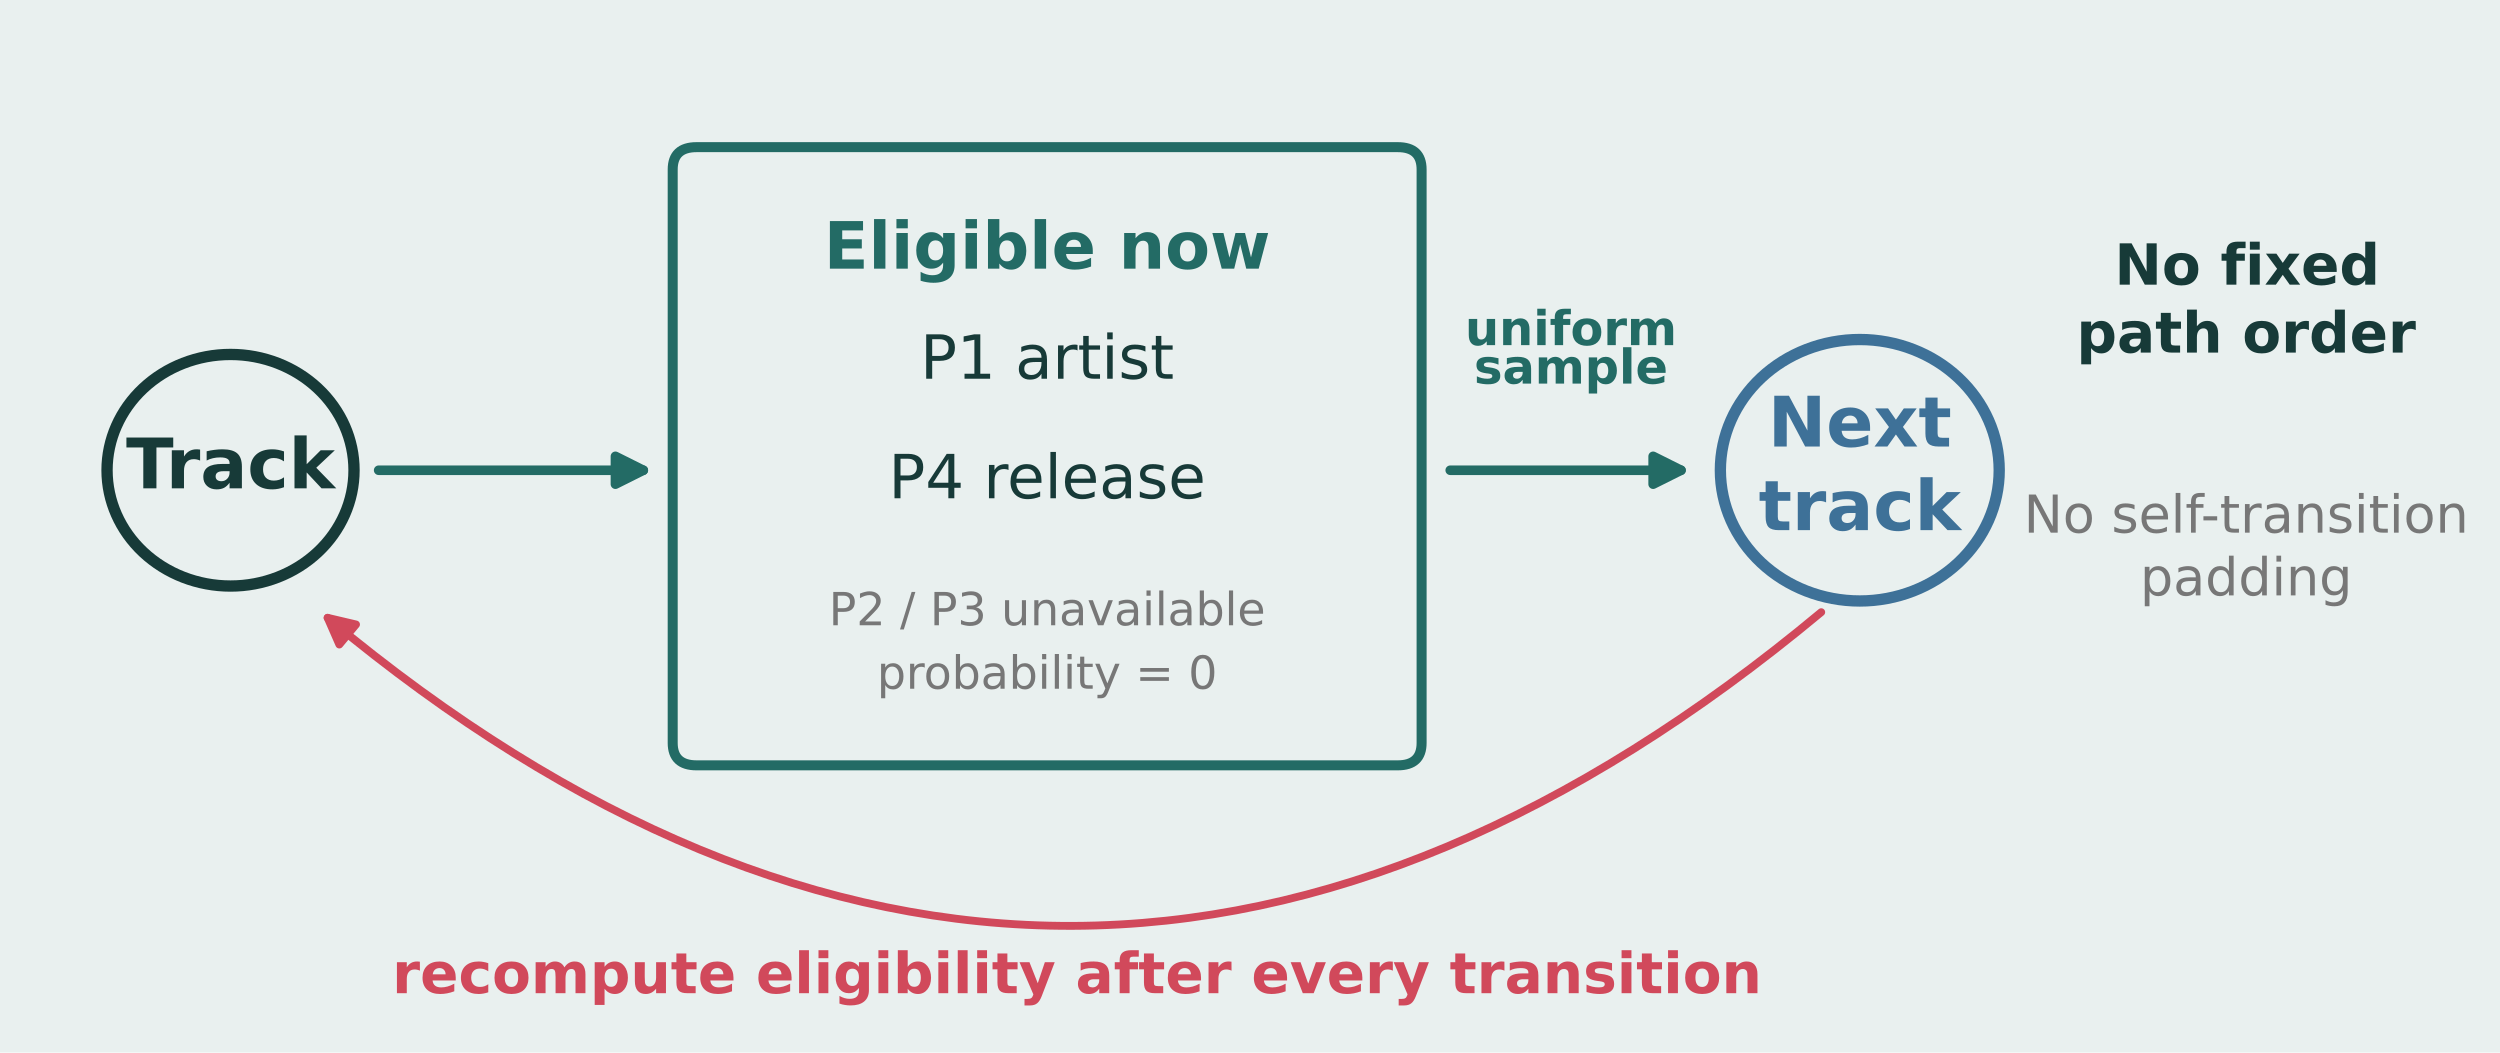
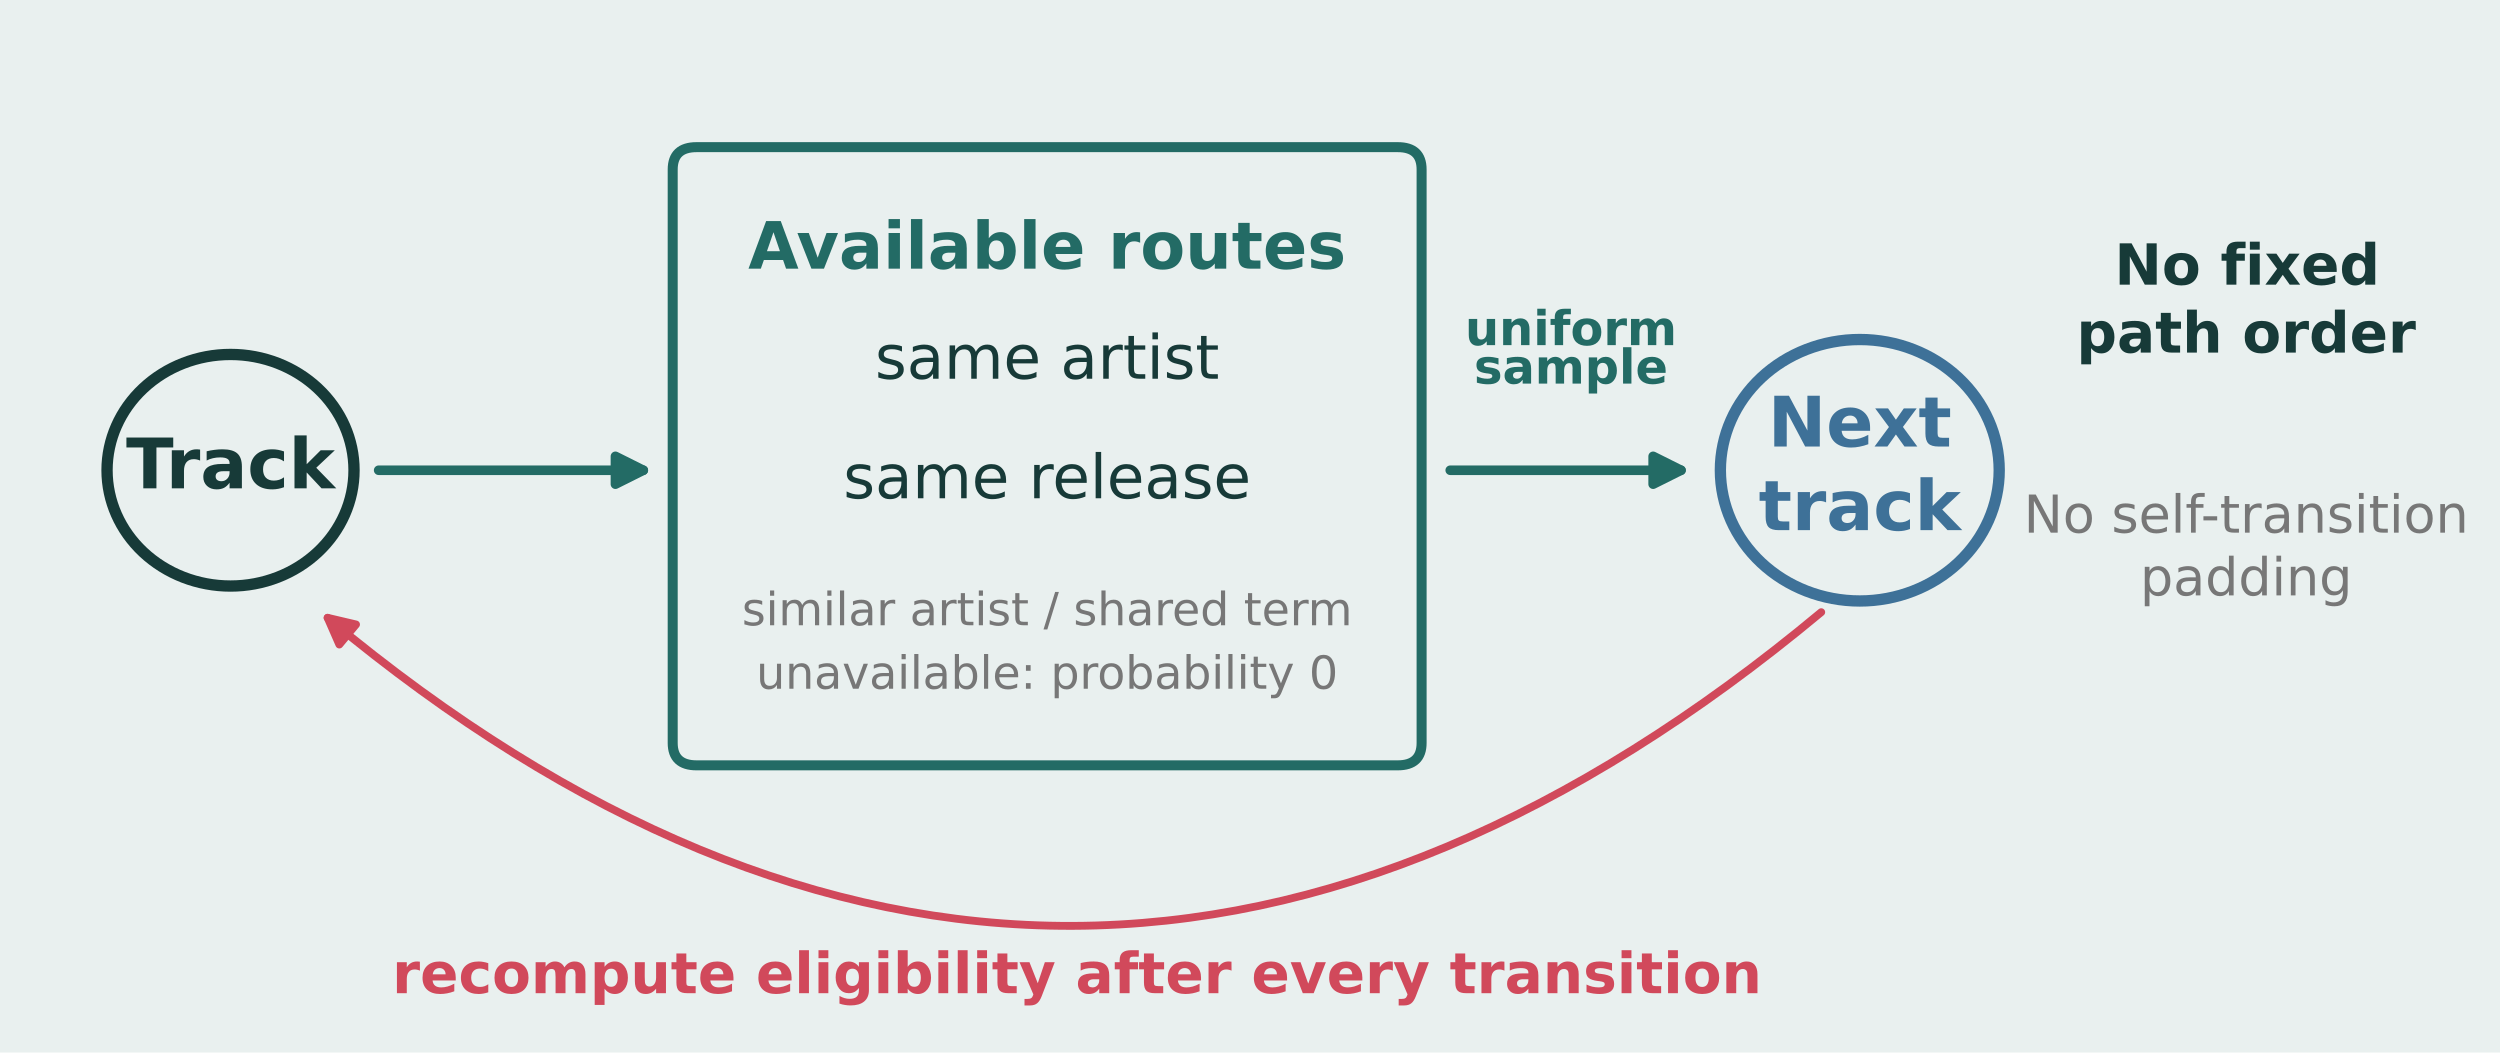
<svg xmlns="http://www.w3.org/2000/svg" width="574.087pt" height="241.704pt" viewBox="0 0 574.087 241.704" version="1.1">
  <defs>
    <style type="text/css">*{stroke-linejoin: round; stroke-linecap: butt}</style>
  </defs>
  <g id="figure_1">
    <g id="patch_1">
      <path d="M 0 241.704  L 574.087 241.704  L 574.087 0  L 0 0  z " style="fill: #e9f0ef" />
    </g>
    <g id="axes_1">
      <g id="patch_2">
        <path d="M 86.953 107.986  Q 118.569 107.986 147.726 107.986  " clip-path="url(#p5164401346)" style="fill: none; stroke: #236b65; stroke-width: 2.2; stroke-linecap: round" />
        <path d="M 141.326 104.786  L 147.726 107.986  L 141.326 111.186  z " clip-path="url(#p5164401346)" style="fill: #236b65; stroke: #236b65; stroke-width: 2.2; stroke-linecap: round" />
      </g>
      <g id="patch_3">
        <path d="M 159.964 175.748  L 320.961 175.748  Q 326.449 175.748 326.449 170.602  L 326.449 38.937  Q 326.449 33.79 320.961 33.79  L 159.964 33.79  Q 154.475 33.79 154.475 38.937  L 154.475 170.602  Q 154.475 175.748 159.964 175.748  z " clip-path="url(#p5164401346)" style="fill: #e9f0ef; stroke: #236b65; stroke-width: 2.3; stroke-linejoin: miter" />
      </g>
      <g id="patch_4">
        <path d="M 333.023 107.986  Q 360.751 107.986 386.02 107.986  " clip-path="url(#p5164401346)" style="fill: none; stroke: #236b65; stroke-width: 2.2; stroke-linecap: round" />
        <path d="M 379.62 104.786  L 386.02 107.986  L 379.62 111.186  z " clip-path="url(#p5164401346)" style="fill: #236b65; stroke: #236b65; stroke-width: 2.2; stroke-linecap: round" />
      </g>
      <g id="patch_5">
        <path d="M 418.219 140.578  Q 245.95 284.005 75.228 141.864  " clip-path="url(#p5164401346)" style="fill: none; stroke: #d1495b; stroke-width: 1.8; stroke-linecap: round" />
        <path d="M 77.92 148.009  L 75.228 141.864  L 81.759 143.398  z " clip-path="url(#p5164401346)" style="fill: #d1495b; stroke: #d1495b; stroke-width: 1.8; stroke-linecap: round" />
      </g>
      <g id="patch_6">
        <path d="M 52.938 134.576  C 60.458 134.576 67.672 131.774 72.989 126.788  C 78.307 121.802 81.295 115.038 81.295 107.986  C 81.295 100.934 78.307 94.17 72.989 89.184  C 67.672 84.197 60.458 81.395 52.938 81.395  C 45.417 81.395 38.204 84.197 32.886 89.184  C 27.568 94.17 24.58 100.934 24.58 107.986  C 24.58 115.038 27.568 121.802 32.886 126.788  C 38.204 131.774 45.417 134.576 52.938 134.576  z " clip-path="url(#p5164401346)" style="fill: #e9f0ef; stroke: #173a38; stroke-width: 2.6; stroke-linejoin: miter" />
      </g>
      <g id="text_1">
-         <text style="font-weight: 700; font-size: 15px; font-family: 'DejaVu Sans', 'Bitstream Vera Sans', 'Computer Modern Sans Serif', 'Lucida Grande', 'Verdana', 'Geneva', 'Lucid', 'Arial', 'Helvetica', 'Avant Garde', sans-serif; text-anchor: middle; fill: #236b65" x="240.462" y="61.704" transform="rotate(-0 240.4623 61.70438)">Eligible now</text>
+         <text style="font-weight: 700; font-size: 15px; font-family: 'DejaVu Sans', 'Bitstream Vera Sans', 'Computer Modern Sans Serif', 'Lucida Grande', 'Verdana', 'Geneva', 'Lucid', 'Arial', 'Helvetica', 'Avant Garde', sans-serif; text-anchor: middle; fill: #236b65" x="240.462" y="61.704" transform="rotate(-0 240.4623 61.70438)">Available routes</text>
      </g>
      <g id="text_2">
-         <text style="font-size: 14px; font-family: 'DejaVu Sans', 'Bitstream Vera Sans', 'Computer Modern Sans Serif', 'Lucida Grande', 'Verdana', 'Geneva', 'Lucid', 'Arial', 'Helvetica', 'Avant Garde', sans-serif; text-anchor: middle; fill: #173a38" x="240.462" y="86.971" transform="rotate(-0 240.4623 86.97084)">P1  artist</text>
+         <text style="font-size: 14px; font-family: 'DejaVu Sans', 'Bitstream Vera Sans', 'Computer Modern Sans Serif', 'Lucida Grande', 'Verdana', 'Geneva', 'Lucid', 'Arial', 'Helvetica', 'Avant Garde', sans-serif; text-anchor: middle; fill: #173a38" x="240.462" y="86.971" transform="rotate(-0 240.4623 86.97084)">same artist</text>
      </g>
      <g id="text_3">
-         <text style="font-size: 14px; font-family: 'DejaVu Sans', 'Bitstream Vera Sans', 'Computer Modern Sans Serif', 'Lucida Grande', 'Verdana', 'Geneva', 'Lucid', 'Arial', 'Helvetica', 'Avant Garde', sans-serif; text-anchor: middle; fill: #173a38" x="240.462" y="114.419" transform="rotate(-0 240.4623 114.4189)">P4  release</text>
+         <text style="font-size: 14px; font-family: 'DejaVu Sans', 'Bitstream Vera Sans', 'Computer Modern Sans Serif', 'Lucida Grande', 'Verdana', 'Geneva', 'Lucid', 'Arial', 'Helvetica', 'Avant Garde', sans-serif; text-anchor: middle; fill: #173a38" x="240.462" y="114.419" transform="rotate(-0 240.4623 114.4189)">same release</text>
      </g>
      <g id="text_4">
-         <text style="font-size: 10.5px; font-family: 'DejaVu Sans', 'Bitstream Vera Sans', 'Computer Modern Sans Serif', 'Lucida Grande', 'Verdana', 'Geneva', 'Lucid', 'Arial', 'Helvetica', 'Avant Garde', sans-serif; text-anchor: middle; fill: #777777" x="240.462" y="143.582" transform="rotate(-0 240.4623 143.5824)">P2 / P3 unavailable</text>
+         <text style="font-size: 10.5px; font-family: 'DejaVu Sans', 'Bitstream Vera Sans', 'Computer Modern Sans Serif', 'Lucida Grande', 'Verdana', 'Geneva', 'Lucid', 'Arial', 'Helvetica', 'Avant Garde', sans-serif; text-anchor: middle; fill: #777777" x="240.462" y="143.582" transform="rotate(-0 240.4623 143.5824)">similar artist / shared term</text>
      </g>
      <g id="text_5">
-         <text style="font-size: 10.5px; font-family: 'DejaVu Sans', 'Bitstream Vera Sans', 'Computer Modern Sans Serif', 'Lucida Grande', 'Verdana', 'Geneva', 'Lucid', 'Arial', 'Helvetica', 'Avant Garde', sans-serif; text-anchor: middle; fill: #777777" x="240.462" y="158.164" transform="rotate(-0 240.4623 158.1642)">probability = 0</text>
+         <text style="font-size: 10.5px; font-family: 'DejaVu Sans', 'Bitstream Vera Sans', 'Computer Modern Sans Serif', 'Lucida Grande', 'Verdana', 'Geneva', 'Lucid', 'Arial', 'Helvetica', 'Avant Garde', sans-serif; text-anchor: middle; fill: #777777" x="240.462" y="158.164" transform="rotate(-0 240.4623 158.1642)">unavailable: probability 0</text>
      </g>
      <g id="text_6">
        <text style="font-weight: 700; font-size: 11px; font-family: 'DejaVu Sans', 'Bitstream Vera Sans', 'Computer Modern Sans Serif', 'Lucida Grande', 'Verdana', 'Geneva', 'Lucid', 'Arial', 'Helvetica', 'Avant Garde', sans-serif; fill: #236b65" transform="translate(336.4218 79.25977)">uniform</text>
        <text style="font-weight: 700; font-size: 11px; font-family: 'DejaVu Sans', 'Bitstream Vera Sans', 'Computer Modern Sans Serif', 'Lucida Grande', 'Verdana', 'Geneva', 'Lucid', 'Arial', 'Helvetica', 'Avant Garde', sans-serif; fill: #236b65" transform="translate(338.4835 88.09414)">sample</text>
      </g>
      <g id="patch_7">
        <path d="M 427.072 138.007  C 435.563 138.007 443.707 134.844 449.711 129.214  C 455.715 123.584 459.089 115.947 459.089 107.986  C 459.089 100.024 455.715 92.387 449.711 86.757  C 443.707 81.128 435.563 77.964 427.072 77.964  C 418.581 77.964 410.437 81.128 404.433 86.757  C 398.429 92.387 395.056 100.024 395.056 107.986  C 395.056 115.947 398.429 123.584 404.433 129.214  C 410.437 134.844 418.581 138.007 427.072 138.007  z " clip-path="url(#p5164401346)" style="fill: #e9f0ef; stroke: #3e7198; stroke-width: 2.6; stroke-linejoin: miter" />
      </g>
      <g id="text_7">
        <text style="font-weight: 700; font-size: 13px; font-family: 'DejaVu Sans', 'Bitstream Vera Sans', 'Computer Modern Sans Serif', 'Lucida Grande', 'Verdana', 'Geneva', 'Lucid', 'Arial', 'Helvetica', 'Avant Garde', sans-serif; text-anchor: middle; fill: #d1495b" x="247.323" y="228.071" transform="rotate(-0 247.323 228.0709)">recompute eligibility after every transition</text>
      </g>
      <g id="text_8">
        <text style="font-weight: 700; font-size: 13px; font-family: 'DejaVu Sans', 'Bitstream Vera Sans', 'Computer Modern Sans Serif', 'Lucida Grande', 'Verdana', 'Geneva', 'Lucid', 'Arial', 'Helvetica', 'Avant Garde', sans-serif; fill: #173a38" transform="translate(485.563 65.36303)">No fixed</text>
        <text style="font-weight: 700; font-size: 13px; font-family: 'DejaVu Sans', 'Bitstream Vera Sans', 'Computer Modern Sans Serif', 'Lucida Grande', 'Verdana', 'Geneva', 'Lucid', 'Arial', 'Helvetica', 'Avant Garde', sans-serif; fill: #173a38" transform="translate(476.8297 80.96658)">path order</text>
      </g>
      <g id="text_9">
        <text style="font-size: 12px; font-family: 'DejaVu Sans', 'Bitstream Vera Sans', 'Computer Modern Sans Serif', 'Lucida Grande', 'Verdana', 'Geneva', 'Lucid', 'Arial', 'Helvetica', 'Avant Garde', sans-serif; fill: #777777" transform="translate(464.7198 122.3171)">No self-transition</text>
        <text style="font-size: 12px; font-family: 'DejaVu Sans', 'Bitstream Vera Sans', 'Computer Modern Sans Serif', 'Lucida Grande', 'Verdana', 'Geneva', 'Lucid', 'Arial', 'Helvetica', 'Avant Garde', sans-serif; fill: #777777" transform="translate(491.4208 136.7204)">padding</text>
      </g>
      <g id="text_10">
        <text style="font-weight: 700; font-size: 16px; font-family: 'DejaVu Sans', 'Bitstream Vera Sans', 'Computer Modern Sans Serif', 'Lucida Grande', 'Verdana', 'Geneva', 'Lucid', 'Arial', 'Helvetica', 'Avant Garde', sans-serif; text-anchor: middle; fill: #173a38" x="52.938" y="112.143" transform="rotate(-0 52.93771 112.1426)">Track</text>
      </g>
      <g id="text_11">
        <text style="font-weight: 700; font-size: 16px; font-family: 'DejaVu Sans', 'Bitstream Vera Sans', 'Computer Modern Sans Serif', 'Lucida Grande', 'Verdana', 'Geneva', 'Lucid', 'Arial', 'Helvetica', 'Avant Garde', sans-serif; fill: #3e7198" transform="translate(405.9671 102.5398)">Next</text>
        <text style="font-weight: 700; font-size: 16px; font-family: 'DejaVu Sans', 'Bitstream Vera Sans', 'Computer Modern Sans Serif', 'Lucida Grande', 'Verdana', 'Geneva', 'Lucid', 'Arial', 'Helvetica', 'Avant Garde', sans-serif; fill: #3e7198" transform="translate(403.8421 121.7442)">track</text>
      </g>
    </g>
  </g>
  <defs>
    <clipPath id="p5164401346">
      <rect x="7.2" y="7.2" width="558" height="227.304" />
    </clipPath>
  </defs>
</svg>
